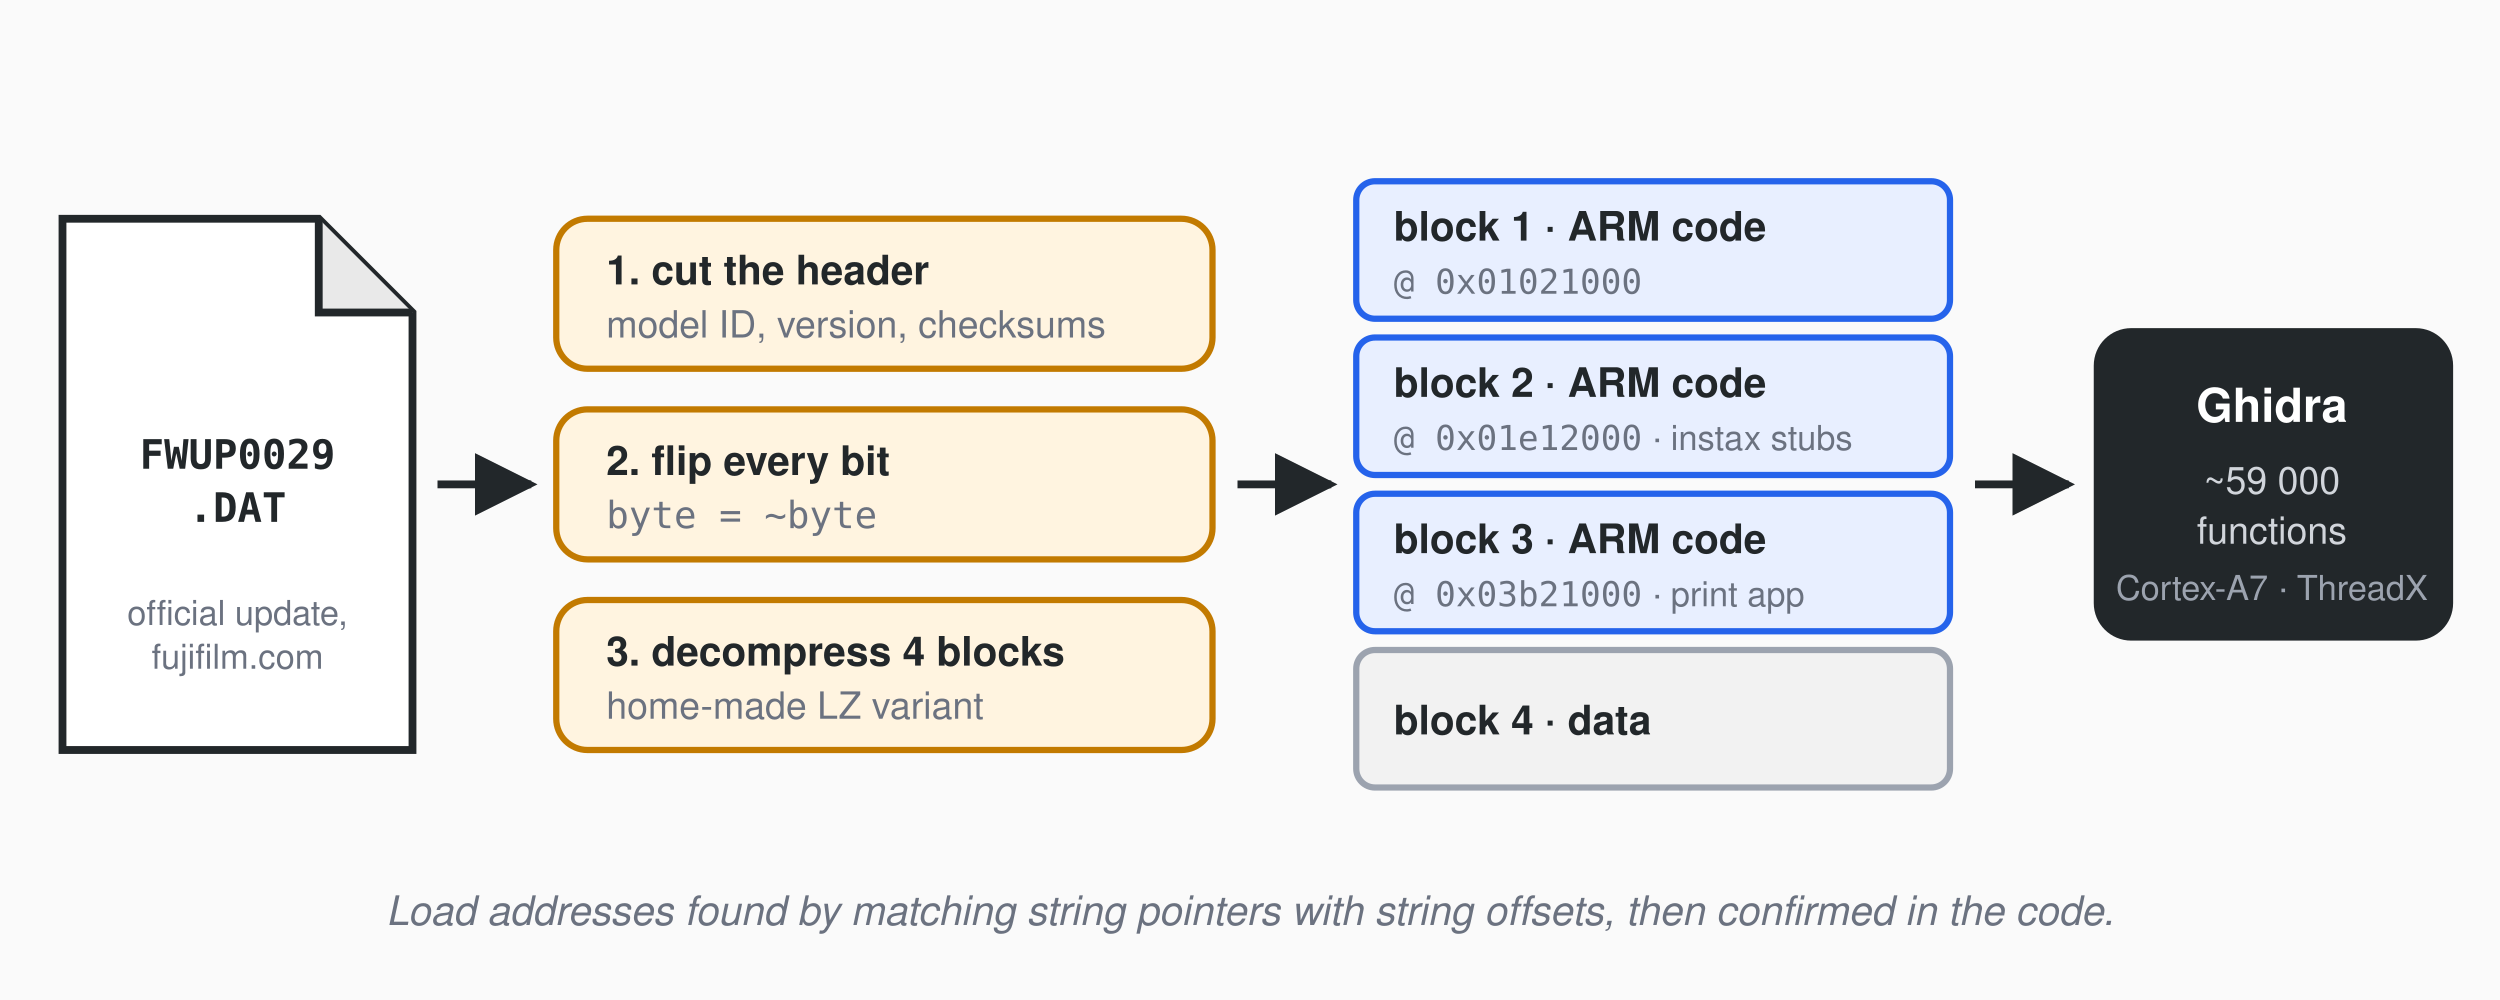
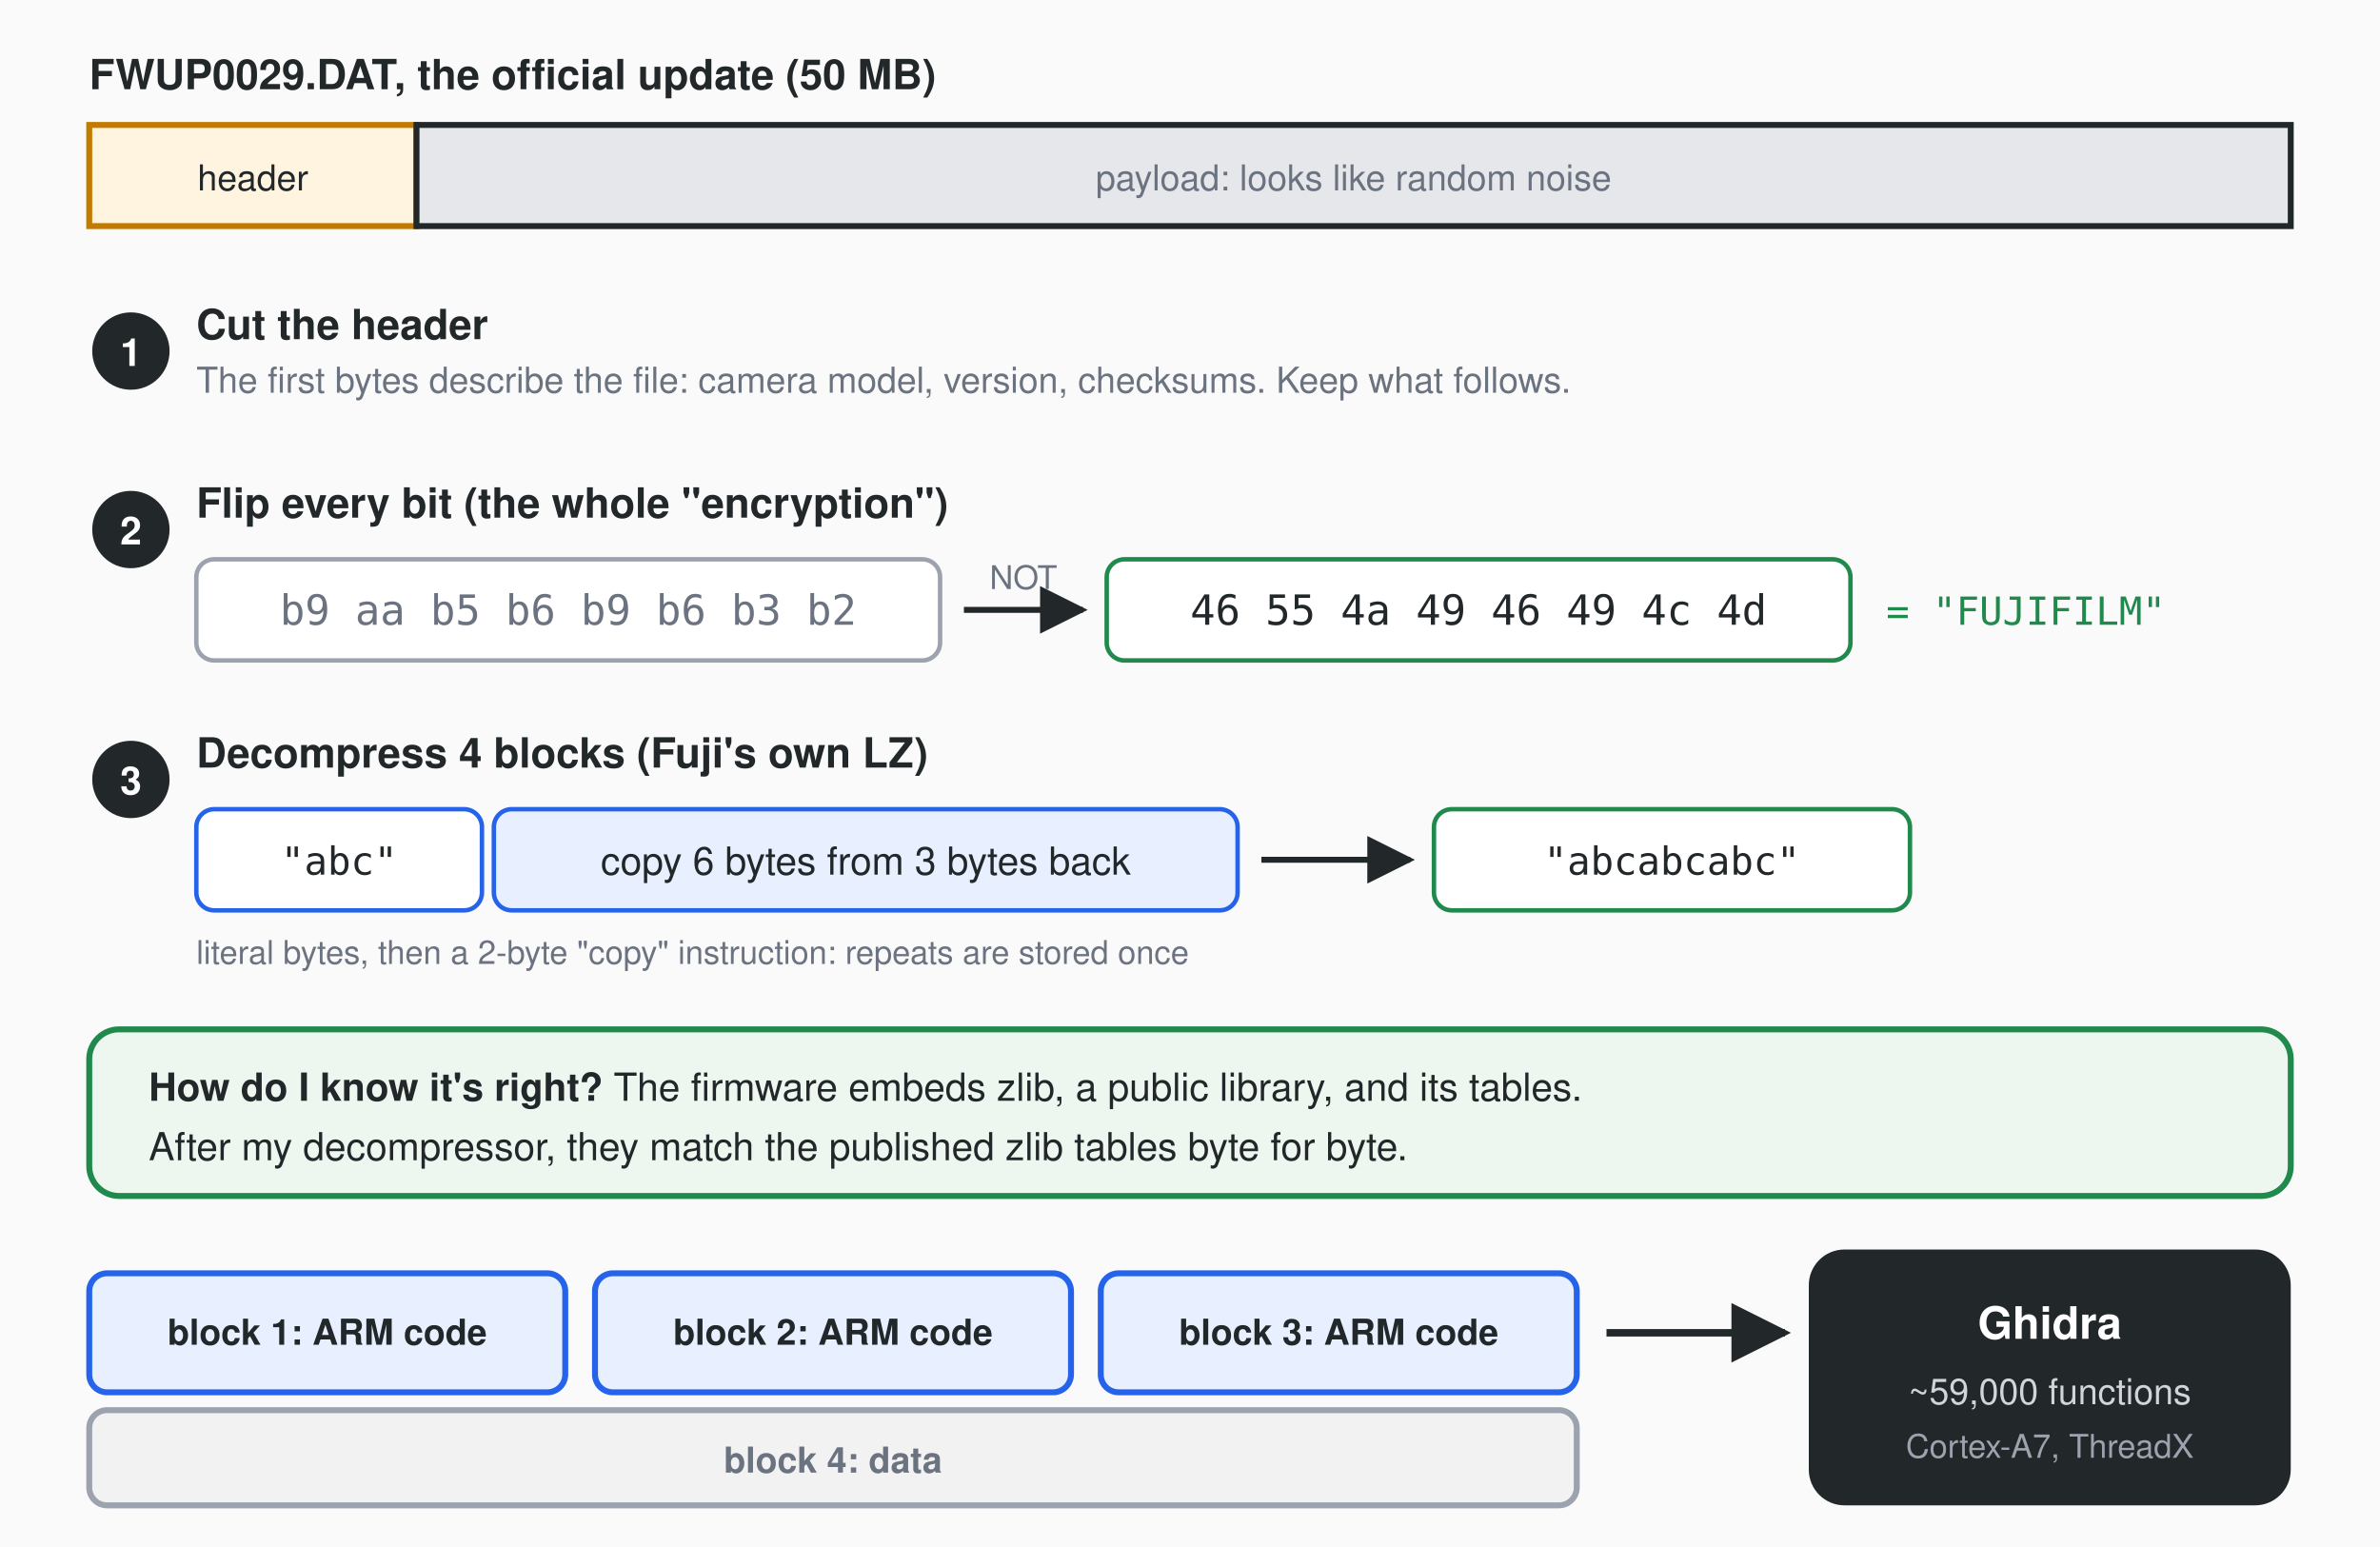
- <svg xmlns="http://www.w3.org/2000/svg" viewBox="0 0 800 320" font-family="-apple-system,Helvetica,Arial,sans-serif">
+ <svg xmlns="http://www.w3.org/2000/svg" viewBox="0 0 800 520" font-family="-apple-system,Helvetica,Arial,sans-serif">
  <defs>
    <marker id="a" viewBox="0 0 10 10" refX="9" refY="5" markerWidth="8" markerHeight="8" orient="auto">
      <path d="M0,0L10,5L0,10z" fill="#22272a" />
    </marker>
  </defs>
-   <rect width="800" height="320" fill="#fafafa" />
-   <g transform="translate(20,70)" stroke="#22272a" stroke-width="2.5">
-     <path d="M0 0 H82 L112 30 V170 H0 Z" fill="#fff" />
-     <path d="M82 0 V30 H112" fill="#e9e9e9" />
+   <rect width="800" height="520" fill="#fafafa" />
+   <text x="30" y="30" font-size="14" font-weight="700" fill="#22272a">FWUP0029.DAT, the official update (50 MB)</text>
+   <rect x="30" y="42" width="110" height="34" fill="#fff4e0" stroke="#c27a00" stroke-width="2" />
+   <text x="85" y="64" text-anchor="middle" font-size="12" fill="#22272a">header</text>
+   <rect x="140" y="42" width="630" height="34" fill="#e5e7eb" stroke="#22272a" stroke-width="2" />
+   <text x="455" y="64" text-anchor="middle" font-size="12" fill="#6b7280">payload: looks like random noise</text>
+   <circle cx="44" cy="118" r="13" fill="#22272a" />
+   <text x="44" y="123" text-anchor="middle" font-size="13" font-weight="700" fill="#fff">1</text>
+   <text x="66" y="114" font-size="14" font-weight="700" fill="#22272a">Cut the header</text>
+   <text x="66" y="132" font-size="12" fill="#6b7280">The first bytes describe the file: camera model, version, checksums. Keep what follows.</text>
+   <circle cx="44" cy="178" r="13" fill="#22272a" />
+   <text x="44" y="183" text-anchor="middle" font-size="13" font-weight="700" fill="#fff">2</text>
+   <text x="66" y="174" font-size="14" font-weight="700" fill="#22272a">Flip every bit (the whole "encryption")</text>
+   <g font-family="Menlo,monospace" font-size="14">
+     <rect x="66" y="188" width="250" height="34" rx="6" fill="#fff" stroke="#9ca3af" stroke-width="1.5" />
+     <text x="191" y="210" text-anchor="middle" fill="#6b7280">b9 aa b5 b6 b9 b6 b3 b2</text>
+     <path d="M324 205 H364" stroke="#22272a" stroke-width="2" marker-end="url(#a)" />
+     <text x="344" y="198" text-anchor="middle" font-size="11" fill="#6b7280" font-family="-apple-system,Helvetica,Arial,sans-serif">NOT</text>
+     <rect x="372" y="188" width="250" height="34" rx="6" fill="#fff" stroke="#1f8a4c" stroke-width="1.5" />
+     <text x="497" y="210" text-anchor="middle" fill="#22272a">46 55 4a 49 46 49 4c 4d</text>
  </g>
-   <text x="76" y="150" text-anchor="middle" font-size="13" font-weight="700" fill="#22272a" font-family="Menlo,monospace">FWUP0029</text>
-   <text x="76" y="167" text-anchor="middle" font-size="13" font-weight="700" fill="#22272a" font-family="Menlo,monospace">.DAT</text>
-   <text x="76" y="200" text-anchor="middle" font-size="11" fill="#6b7280">official update,</text>
-   <text x="76" y="214" text-anchor="middle" font-size="11" fill="#6b7280">fujifilm.com</text>
-   <path d="M140 155 H170" stroke="#22272a" stroke-width="2.5" marker-end="url(#a)" />
-   <g font-size="13" fill="#22272a">
-     <rect x="178" y="70" width="210" height="48" rx="10" fill="#fff4e0" stroke="#c27a00" stroke-width="2" />
-     <text x="194" y="91" font-weight="700">1. cut the header</text>
-     <text x="194" y="108" fill="#6b7280" font-size="12">model ID, version, checksums</text>
-     <rect x="178" y="131" width="210" height="48" rx="10" fill="#fff4e0" stroke="#c27a00" stroke-width="2" />
-     <text x="194" y="152" font-weight="700">2. flip every bit</text>
-     <text x="194" y="169" fill="#6b7280" font-size="12" font-family="Menlo,monospace">byte = ~byte</text>
-     <rect x="178" y="192" width="210" height="48" rx="10" fill="#fff4e0" stroke="#c27a00" stroke-width="2" />
-     <text x="194" y="213" font-weight="700">3. decompress 4 blocks</text>
-     <text x="194" y="230" fill="#6b7280" font-size="12">home-made LZ variant</text>
+   <text x="634" y="210" font-size="13" fill="#1f8a4c" font-family="Menlo,monospace">= "FUJIFILM"</text>
+   <circle cx="44" cy="262" r="13" fill="#22272a" />
+   <text x="44" y="267" text-anchor="middle" font-size="13" font-weight="700" fill="#fff">3</text>
+   <text x="66" y="258" font-size="14" font-weight="700" fill="#22272a">Decompress 4 blocks (Fuji's own LZ)</text>
+   <g font-size="13">
+     <rect x="66" y="272" width="96" height="34" rx="6" fill="#fff" stroke="#2563eb" stroke-width="1.5" />
+     <text x="114" y="294" text-anchor="middle" fill="#22272a" font-family="Menlo,monospace">"abc"</text>
+     <rect x="166" y="272" width="250" height="34" rx="6" fill="#e8efff" stroke="#2563eb" stroke-width="1.5" />
+     <text x="291" y="294" text-anchor="middle" fill="#22272a">copy 6 bytes from 3 bytes back</text>
+     <path d="M424 289 H474" stroke="#22272a" stroke-width="2" marker-end="url(#a)" />
+     <rect x="482" y="272" width="160" height="34" rx="6" fill="#fff" stroke="#1f8a4c" stroke-width="1.5" />
+     <text x="562" y="294" text-anchor="middle" fill="#22272a" font-family="Menlo,monospace">"abcabcabc"</text>
  </g>
-   <path d="M396 155 H426" stroke="#22272a" stroke-width="2.5" marker-end="url(#a)" />
-   <g font-size="13" fill="#22272a">
-     <rect x="434" y="58" width="190" height="44" rx="6" fill="#e8efff" stroke="#2563eb" stroke-width="2" />
-     <text x="446" y="77" font-weight="700">block 1 · ARM code</text>
-     <text x="446" y="94" font-size="11" fill="#6b7280" font-family="Menlo,monospace">@ 0x01021000</text>
-     <rect x="434" y="108" width="190" height="44" rx="6" fill="#e8efff" stroke="#2563eb" stroke-width="2" />
-     <text x="446" y="127" font-weight="700">block 2 · ARM code</text>
-     <text x="446" y="144" font-size="11" fill="#6b7280">
-       <tspan font-family="Menlo,monospace">@ 0x01e12000</tspan> · instax stubs</text>
-     <rect x="434" y="158" width="190" height="44" rx="6" fill="#e8efff" stroke="#2563eb" stroke-width="2" />
-     <text x="446" y="177" font-weight="700">block 3 · ARM code</text>
-     <text x="446" y="194" font-size="11" fill="#6b7280">
-       <tspan font-family="Menlo,monospace">@ 0x03b21000</tspan> · print app</text>
-     <rect x="434" y="208" width="190" height="44" rx="6" fill="#f2f2f2" stroke="#9ca3af" stroke-width="2" />
-     <text x="446" y="235" font-weight="700">block 4 · data</text>
+   <text x="66" y="324" font-size="11" fill="#6b7280">literal bytes, then a 2-byte "copy" instruction: repeats are stored once</text>
+   <rect x="30" y="346" width="740" height="56" rx="10" fill="#eef6f0" stroke="#1f8a4c" stroke-width="2" />
+   <text x="50" y="370" font-size="13" fill="#22272a">
+     <tspan font-weight="700">How do I know it's right?</tspan> The firmware embeds zlib, a public library, and its tables.</text>
+   <text x="50" y="390" font-size="13" fill="#22272a">After my decompressor, they match the published zlib tables byte for byte.</text>
+   <g font-size="12" font-weight="700" text-anchor="middle">
+     <rect x="30" y="428" width="160" height="40" rx="6" fill="#e8efff" stroke="#2563eb" stroke-width="2" />
+     <text x="110" y="452" fill="#22272a">block 1: ARM code</text>
+     <rect x="200" y="428" width="160" height="40" rx="6" fill="#e8efff" stroke="#2563eb" stroke-width="2" />
+     <text x="280" y="452" fill="#22272a">block 2: ARM code</text>
+     <rect x="370" y="428" width="160" height="40" rx="6" fill="#e8efff" stroke="#2563eb" stroke-width="2" />
+     <text x="450" y="452" fill="#22272a">block 3: ARM code</text>
+     <rect x="30" y="474" width="500" height="32" rx="6" fill="#f2f2f2" stroke="#9ca3af" stroke-width="2" />
+     <text x="280" y="495" fill="#6b7280">block 4: data</text>
  </g>
-   <path d="M632 155 H662" stroke="#22272a" stroke-width="2.5" marker-end="url(#a)" />
-   <rect x="670" y="105" width="115" height="100" rx="12" fill="#22272a" />
-   <text x="727" y="135" text-anchor="middle" font-size="15" font-weight="700" fill="#fff">Ghidra</text>
-   <text x="727" y="158" text-anchor="middle" font-size="12" fill="#d1d5db">~59 000</text>
-   <text x="727" y="174" text-anchor="middle" font-size="12" fill="#d1d5db">functions</text>
-   <text x="727" y="192" text-anchor="middle" font-size="11" fill="#9ca3af">Cortex-A7 · ThreadX</text>
-   <text x="400" y="296" text-anchor="middle" font-size="13" fill="#6b7280" font-style="italic">Load addresses found by matching string pointers with string offsets, then confirmed in the code.</text>
+   <path d="M540 448 H600" stroke="#22272a" stroke-width="2.5" marker-end="url(#a)" />
+   <rect x="608" y="420" width="162" height="86" rx="12" fill="#22272a" />
+   <text x="689" y="450" text-anchor="middle" font-size="15" font-weight="700" fill="#fff">Ghidra</text>
+   <text x="689" y="472" text-anchor="middle" font-size="12" fill="#d1d5db">~59,000 functions</text>
+   <text x="689" y="490" text-anchor="middle" font-size="11" fill="#9ca3af">Cortex-A7, ThreadX</text>
</svg>
